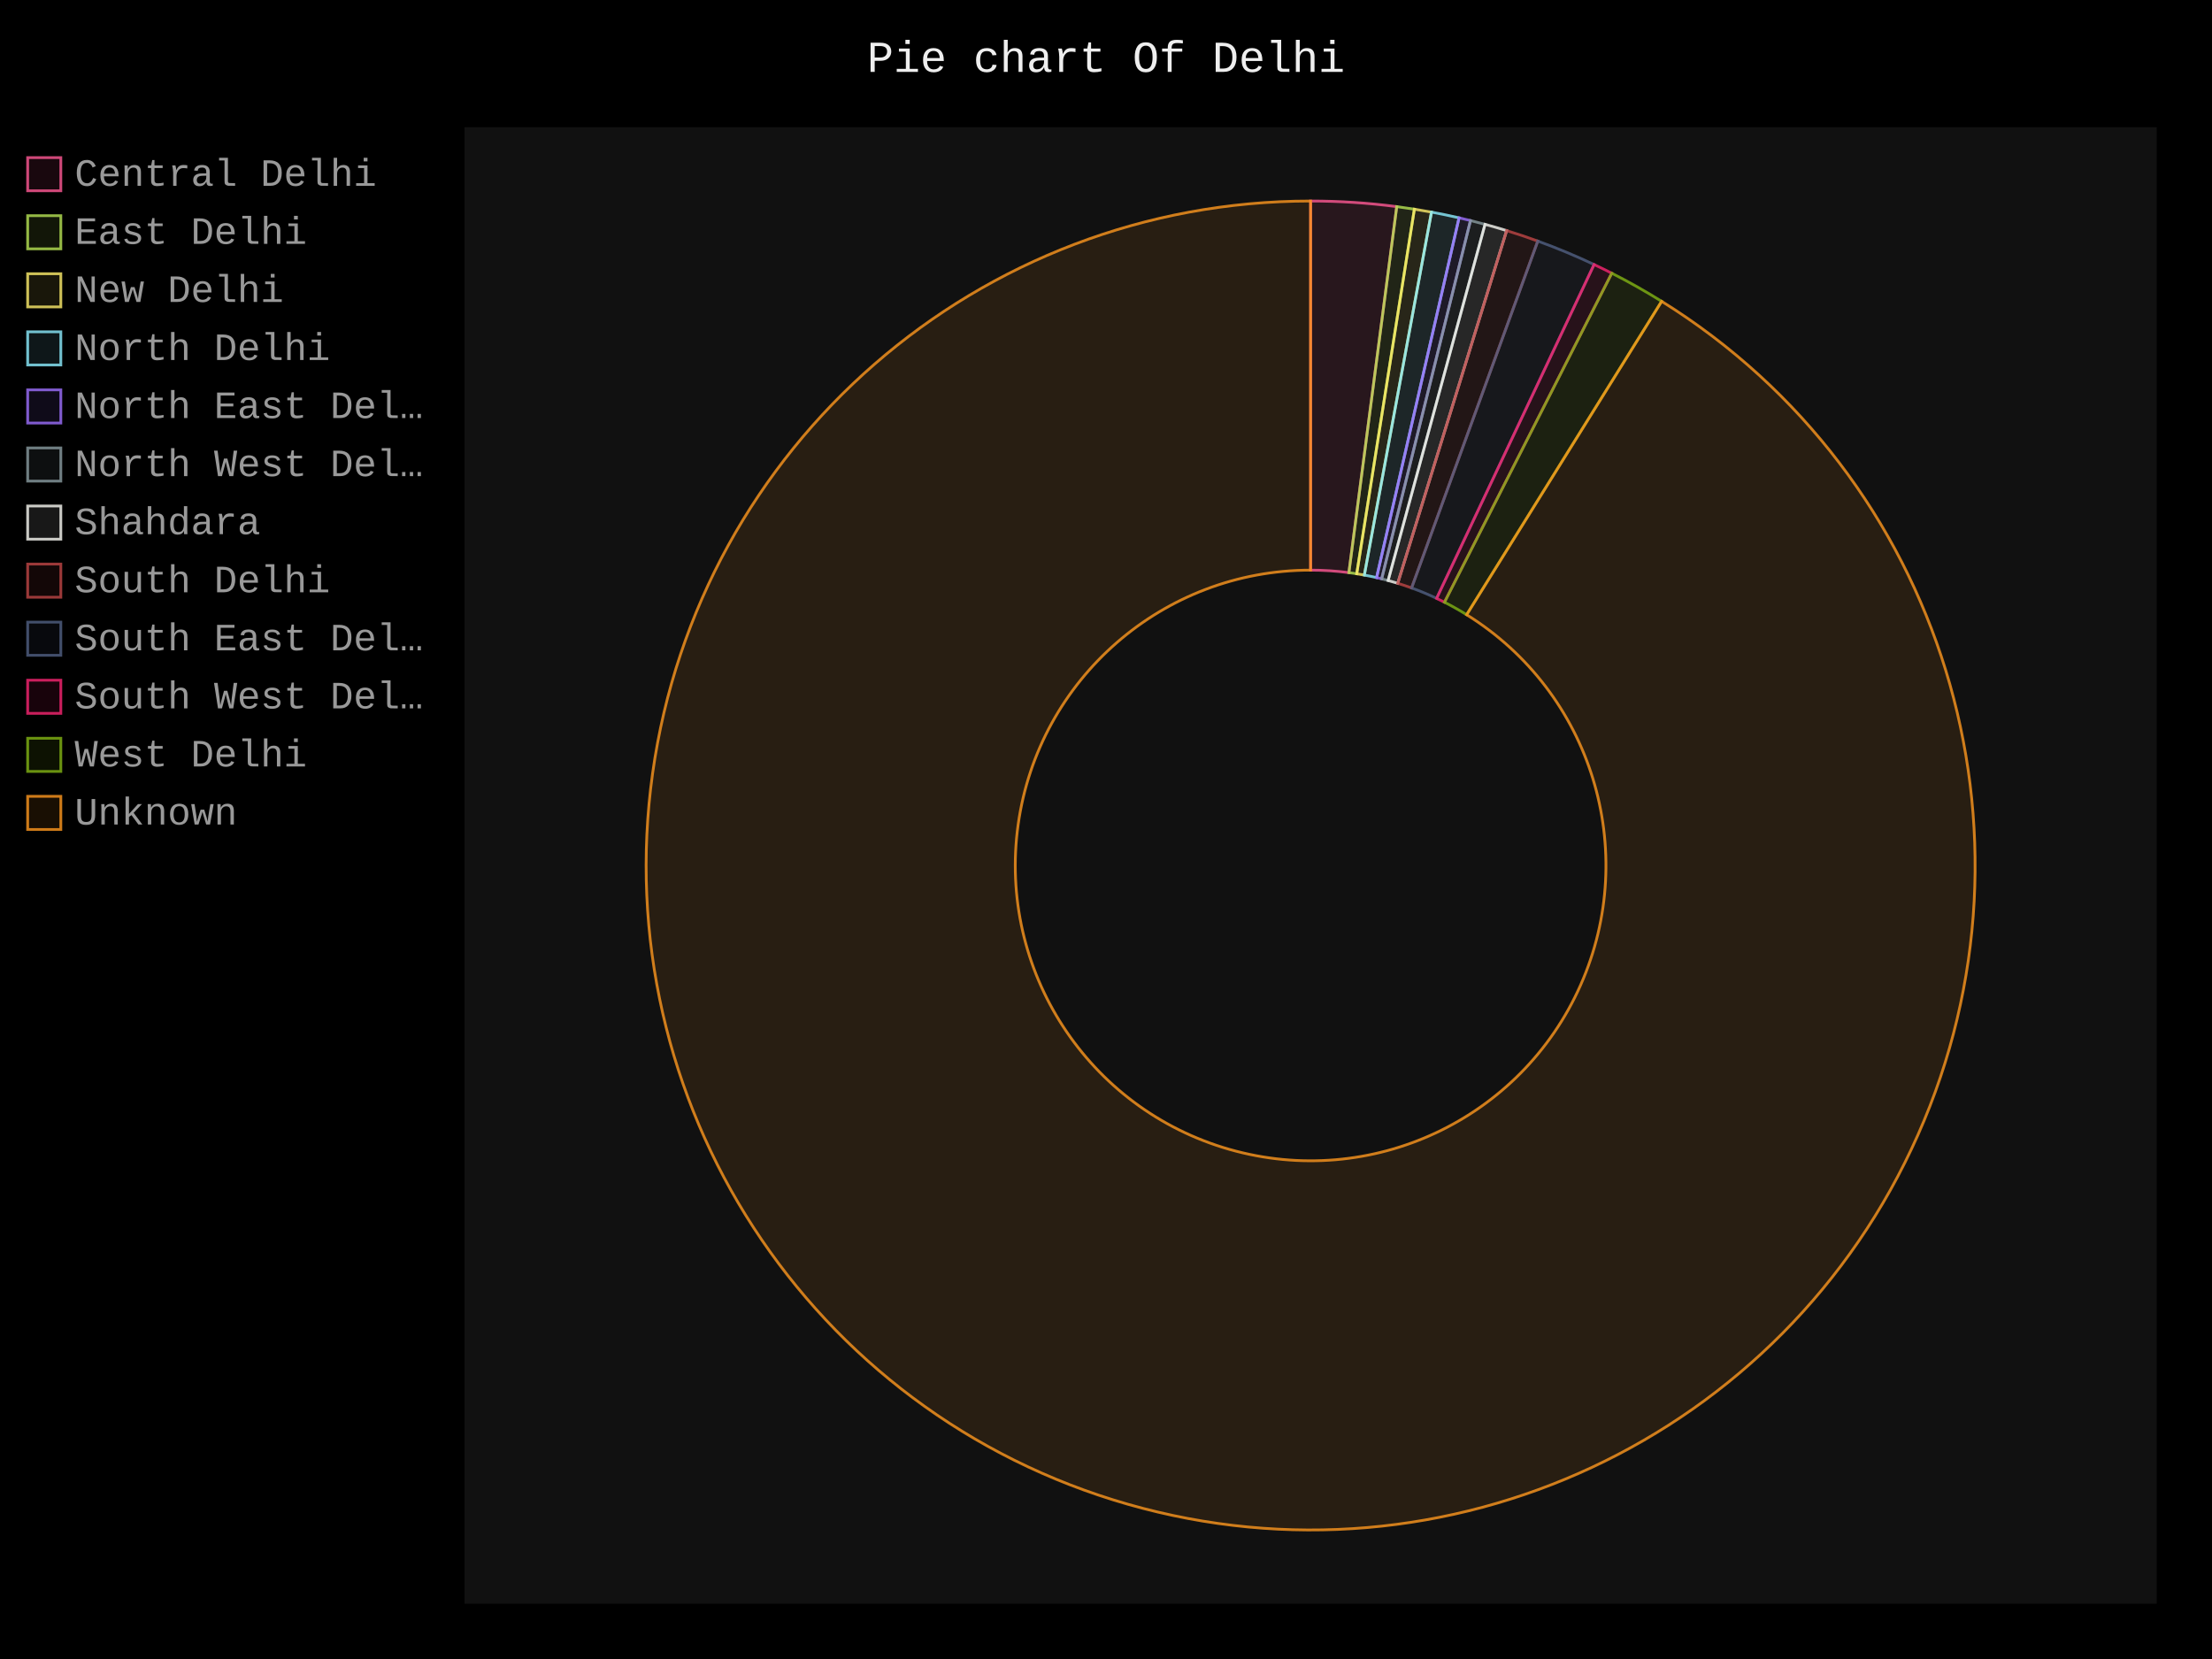
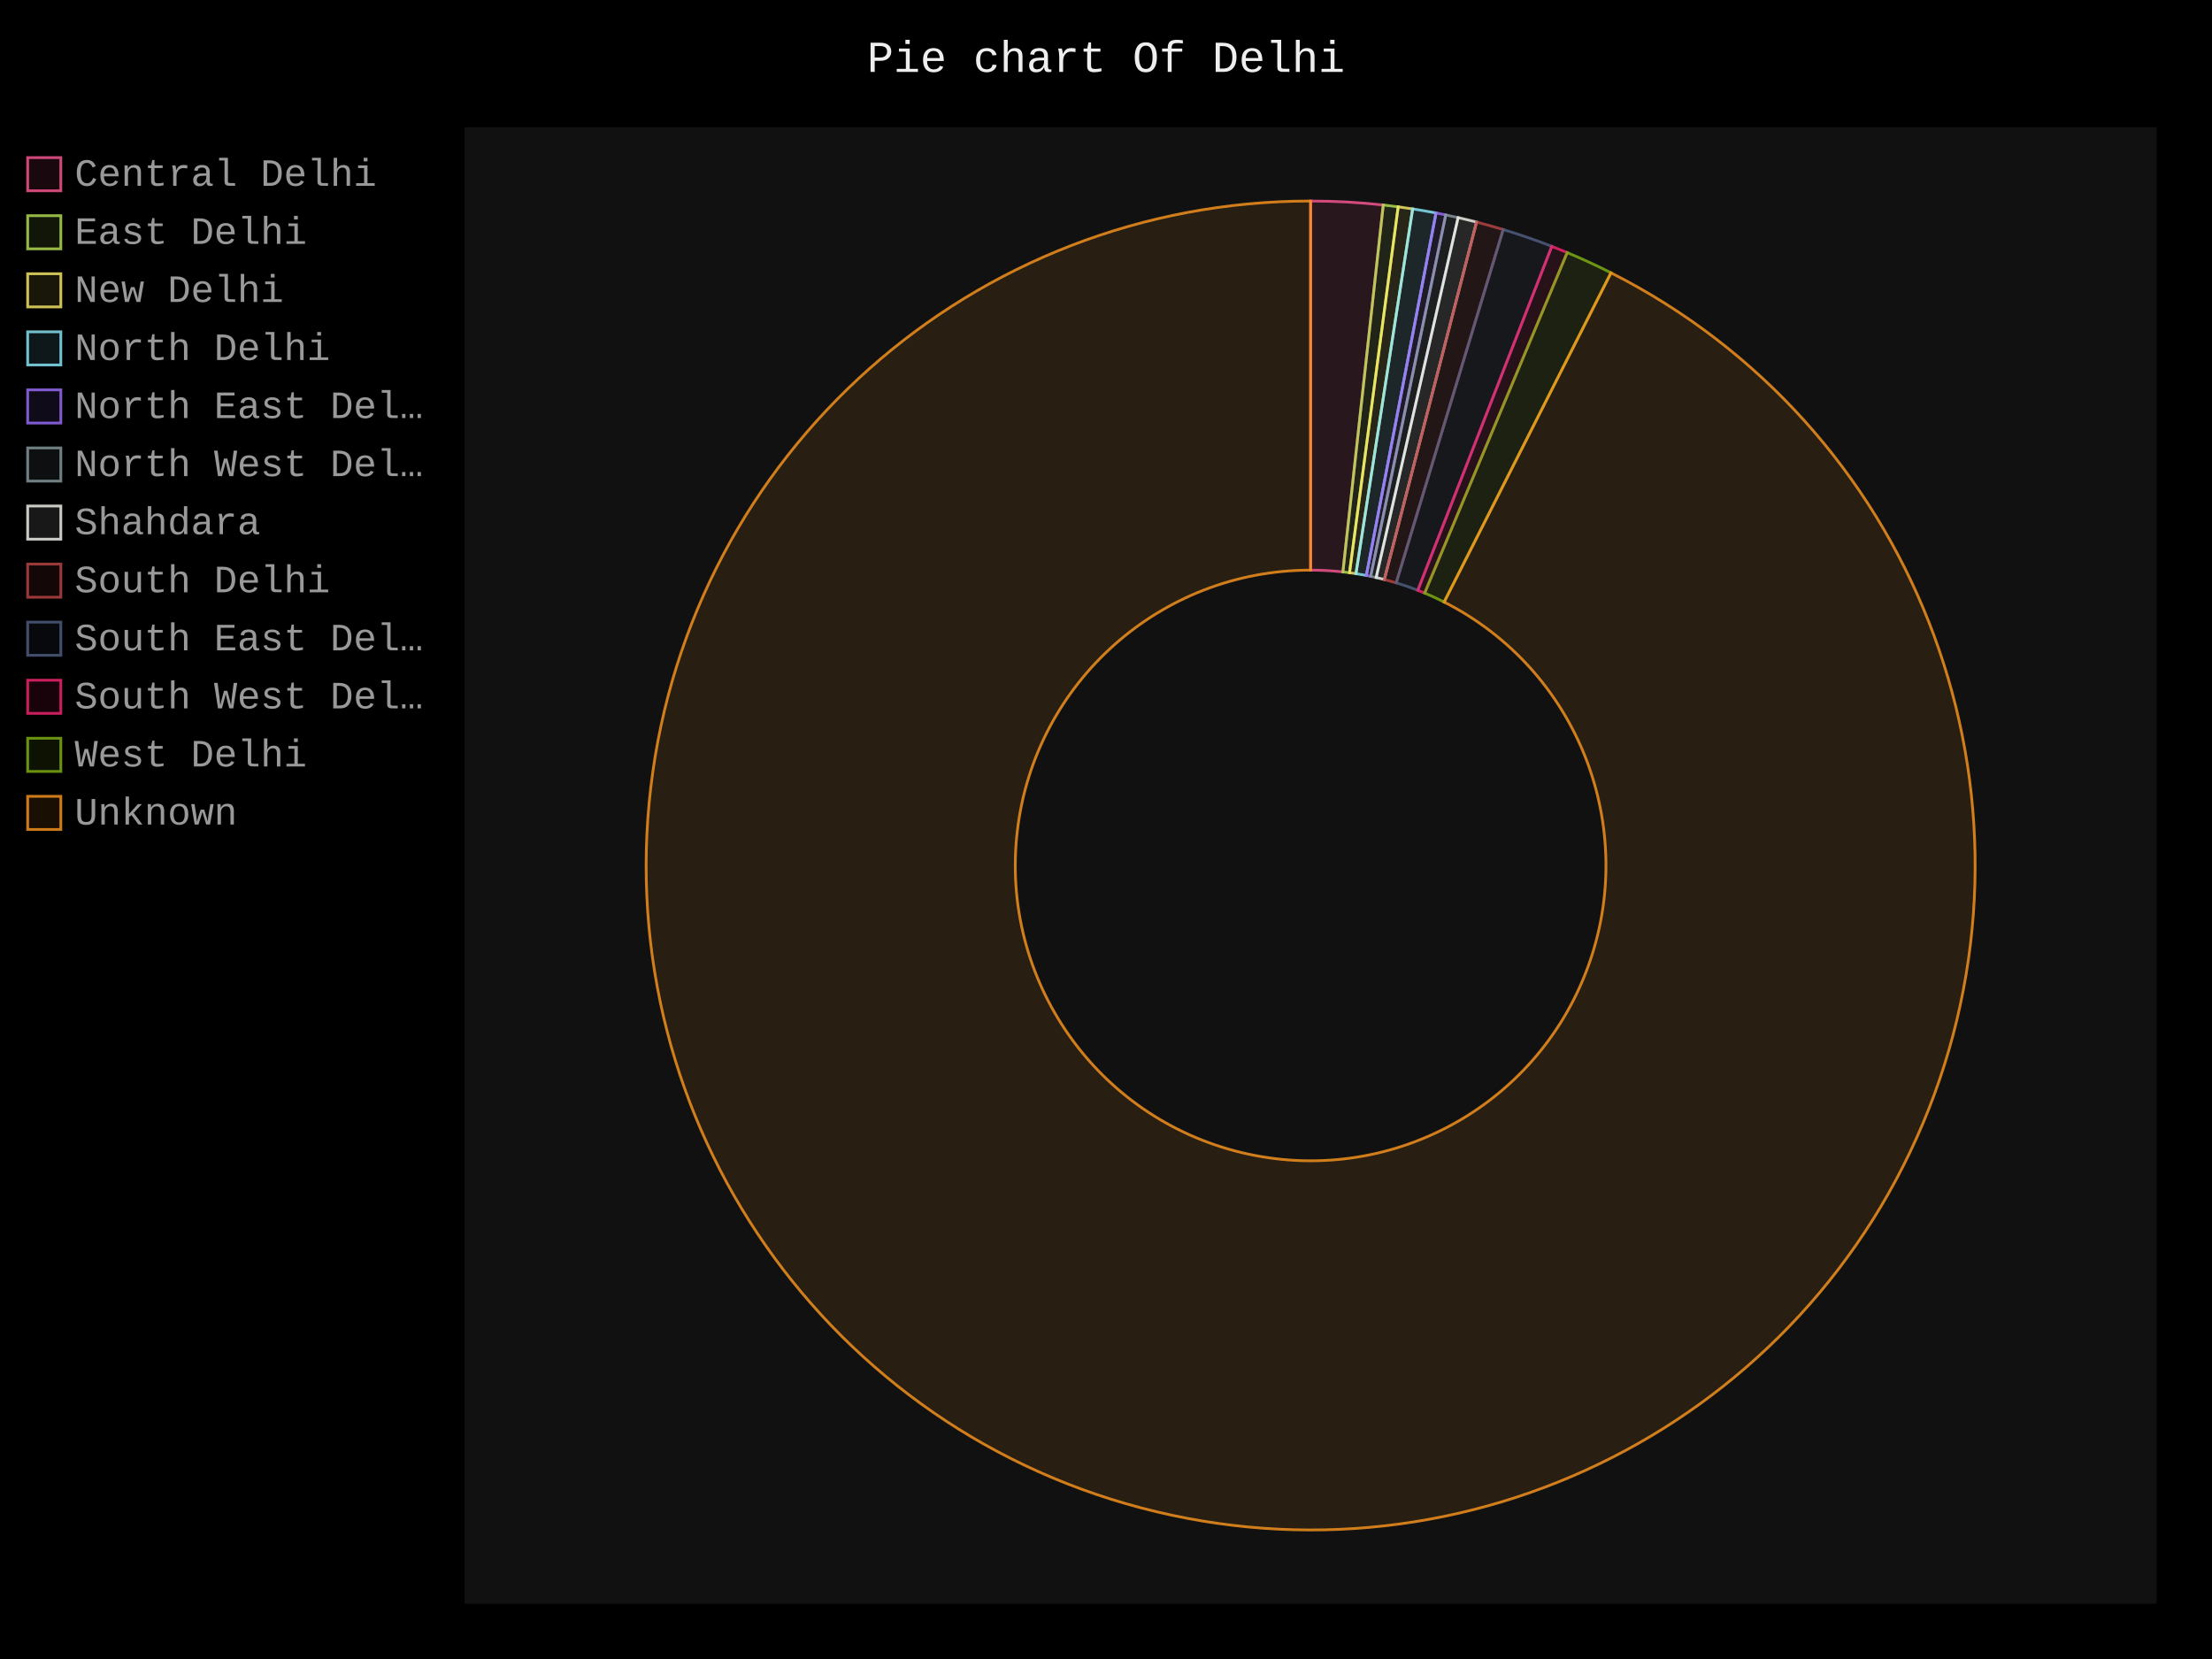
- <svg xmlns="http://www.w3.org/2000/svg" id="chart-e9a4a8f4-de1a-4fe9-86af-cb8def3d7cef" class="pygal-chart" viewBox="0 0 800 600">
+ <svg xmlns="http://www.w3.org/2000/svg" id="chart-b51b820f-e4f6-4e92-944a-60c9a4548b3a" class="pygal-chart" viewBox="0 0 800 600">
  <defs>
-     <style type="text/css">#chart-e9a4a8f4-de1a-4fe9-86af-cb8def3d7cef{-webkit-user-select:none;-webkit-font-smoothing:antialiased;font-family:Consolas,"Liberation Mono",Menlo,Courier,monospace}#chart-e9a4a8f4-de1a-4fe9-86af-cb8def3d7cef .title{font-family:Consolas,"Liberation Mono",Menlo,Courier,monospace;font-size:16px}#chart-e9a4a8f4-de1a-4fe9-86af-cb8def3d7cef .legends .legend text{font-family:Consolas,"Liberation Mono",Menlo,Courier,monospace;font-size:14px}#chart-e9a4a8f4-de1a-4fe9-86af-cb8def3d7cef .axis text{font-family:Consolas,"Liberation Mono",Menlo,Courier,monospace;font-size:10px}#chart-e9a4a8f4-de1a-4fe9-86af-cb8def3d7cef .axis text.major{font-family:Consolas,"Liberation Mono",Menlo,Courier,monospace;font-size:10px}#chart-e9a4a8f4-de1a-4fe9-86af-cb8def3d7cef .text-overlay text.value{font-family:Consolas,"Liberation Mono",Menlo,Courier,monospace;font-size:16px}#chart-e9a4a8f4-de1a-4fe9-86af-cb8def3d7cef .text-overlay text.label{font-family:Consolas,"Liberation Mono",Menlo,Courier,monospace;font-size:10px}#chart-e9a4a8f4-de1a-4fe9-86af-cb8def3d7cef .tooltip{font-family:Consolas,"Liberation Mono",Menlo,Courier,monospace;font-size:14px}#chart-e9a4a8f4-de1a-4fe9-86af-cb8def3d7cef text.no_data{font-family:Consolas,"Liberation Mono",Menlo,Courier,monospace;font-size:64px}
- #chart-e9a4a8f4-de1a-4fe9-86af-cb8def3d7cef{background-color:black}#chart-e9a4a8f4-de1a-4fe9-86af-cb8def3d7cef path,#chart-e9a4a8f4-de1a-4fe9-86af-cb8def3d7cef line,#chart-e9a4a8f4-de1a-4fe9-86af-cb8def3d7cef rect,#chart-e9a4a8f4-de1a-4fe9-86af-cb8def3d7cef circle{-webkit-transition:1s ease-out;-moz-transition:1s ease-out;transition:1s ease-out}#chart-e9a4a8f4-de1a-4fe9-86af-cb8def3d7cef .graph &gt; .background{fill:black}#chart-e9a4a8f4-de1a-4fe9-86af-cb8def3d7cef .plot &gt; .background{fill:#111}#chart-e9a4a8f4-de1a-4fe9-86af-cb8def3d7cef .graph{fill:#999}#chart-e9a4a8f4-de1a-4fe9-86af-cb8def3d7cef text.no_data{fill:#eee}#chart-e9a4a8f4-de1a-4fe9-86af-cb8def3d7cef .title{fill:#eee}#chart-e9a4a8f4-de1a-4fe9-86af-cb8def3d7cef .legends .legend text{fill:#999}#chart-e9a4a8f4-de1a-4fe9-86af-cb8def3d7cef .legends .legend:hover text{fill:#eee}#chart-e9a4a8f4-de1a-4fe9-86af-cb8def3d7cef .axis .line{stroke:#eee}#chart-e9a4a8f4-de1a-4fe9-86af-cb8def3d7cef .axis .guide.line{stroke:#555}#chart-e9a4a8f4-de1a-4fe9-86af-cb8def3d7cef .axis .major.line{stroke:#999}#chart-e9a4a8f4-de1a-4fe9-86af-cb8def3d7cef .axis text.major{fill:#eee}#chart-e9a4a8f4-de1a-4fe9-86af-cb8def3d7cef .axis.y .guides:hover .guide.line,#chart-e9a4a8f4-de1a-4fe9-86af-cb8def3d7cef .line-graph .axis.x .guides:hover .guide.line,#chart-e9a4a8f4-de1a-4fe9-86af-cb8def3d7cef .stackedline-graph .axis.x .guides:hover .guide.line,#chart-e9a4a8f4-de1a-4fe9-86af-cb8def3d7cef .xy-graph .axis.x .guides:hover .guide.line{stroke:#eee}#chart-e9a4a8f4-de1a-4fe9-86af-cb8def3d7cef .axis .guides:hover text{fill:#eee}#chart-e9a4a8f4-de1a-4fe9-86af-cb8def3d7cef .reactive{fill-opacity:.1;stroke-opacity:.8}#chart-e9a4a8f4-de1a-4fe9-86af-cb8def3d7cef .ci{stroke:#999}#chart-e9a4a8f4-de1a-4fe9-86af-cb8def3d7cef .reactive.active,#chart-e9a4a8f4-de1a-4fe9-86af-cb8def3d7cef .active .reactive{fill-opacity:.75;stroke-opacity:.9;stroke-width:4}#chart-e9a4a8f4-de1a-4fe9-86af-cb8def3d7cef .ci .reactive.active{stroke-width:1.5}#chart-e9a4a8f4-de1a-4fe9-86af-cb8def3d7cef .series text{fill:#eee}#chart-e9a4a8f4-de1a-4fe9-86af-cb8def3d7cef .tooltip rect{fill:#111;stroke:#eee;-webkit-transition:opacity 1s ease-out;-moz-transition:opacity 1s ease-out;transition:opacity 1s ease-out}#chart-e9a4a8f4-de1a-4fe9-86af-cb8def3d7cef .tooltip .label{fill:#999}#chart-e9a4a8f4-de1a-4fe9-86af-cb8def3d7cef .tooltip .label{fill:#999}#chart-e9a4a8f4-de1a-4fe9-86af-cb8def3d7cef .tooltip .legend{font-size:.8em;fill:#555}#chart-e9a4a8f4-de1a-4fe9-86af-cb8def3d7cef .tooltip .x_label{font-size:.6em;fill:#eee}#chart-e9a4a8f4-de1a-4fe9-86af-cb8def3d7cef .tooltip .xlink{font-size:.5em;text-decoration:underline}#chart-e9a4a8f4-de1a-4fe9-86af-cb8def3d7cef .tooltip .value{font-size:1.5em}#chart-e9a4a8f4-de1a-4fe9-86af-cb8def3d7cef .bound{font-size:.5em}#chart-e9a4a8f4-de1a-4fe9-86af-cb8def3d7cef .max-value{font-size:.75em;fill:#555}#chart-e9a4a8f4-de1a-4fe9-86af-cb8def3d7cef .map-element{fill:#111;stroke:#555 !important}#chart-e9a4a8f4-de1a-4fe9-86af-cb8def3d7cef .map-element .reactive{fill-opacity:inherit;stroke-opacity:inherit}#chart-e9a4a8f4-de1a-4fe9-86af-cb8def3d7cef .color-0,#chart-e9a4a8f4-de1a-4fe9-86af-cb8def3d7cef .color-0 a:visited{stroke:#ff5995;fill:#ff5995}#chart-e9a4a8f4-de1a-4fe9-86af-cb8def3d7cef .color-1,#chart-e9a4a8f4-de1a-4fe9-86af-cb8def3d7cef .color-1 a:visited{stroke:#b6e354;fill:#b6e354}#chart-e9a4a8f4-de1a-4fe9-86af-cb8def3d7cef .color-2,#chart-e9a4a8f4-de1a-4fe9-86af-cb8def3d7cef .color-2 a:visited{stroke:#feed6c;fill:#feed6c}#chart-e9a4a8f4-de1a-4fe9-86af-cb8def3d7cef .color-3,#chart-e9a4a8f4-de1a-4fe9-86af-cb8def3d7cef .color-3 a:visited{stroke:#8cedff;fill:#8cedff}#chart-e9a4a8f4-de1a-4fe9-86af-cb8def3d7cef .color-4,#chart-e9a4a8f4-de1a-4fe9-86af-cb8def3d7cef .color-4 a:visited{stroke:#9e6ffe;fill:#9e6ffe}#chart-e9a4a8f4-de1a-4fe9-86af-cb8def3d7cef .color-5,#chart-e9a4a8f4-de1a-4fe9-86af-cb8def3d7cef .color-5 a:visited{stroke:#899ca1;fill:#899ca1}#chart-e9a4a8f4-de1a-4fe9-86af-cb8def3d7cef .color-6,#chart-e9a4a8f4-de1a-4fe9-86af-cb8def3d7cef .color-6 a:visited{stroke:#f8f8f2;fill:#f8f8f2}#chart-e9a4a8f4-de1a-4fe9-86af-cb8def3d7cef .color-7,#chart-e9a4a8f4-de1a-4fe9-86af-cb8def3d7cef .color-7 a:visited{stroke:#bf4646;fill:#bf4646}#chart-e9a4a8f4-de1a-4fe9-86af-cb8def3d7cef .color-8,#chart-e9a4a8f4-de1a-4fe9-86af-cb8def3d7cef .color-8 a:visited{stroke:#516083;fill:#516083}#chart-e9a4a8f4-de1a-4fe9-86af-cb8def3d7cef .color-9,#chart-e9a4a8f4-de1a-4fe9-86af-cb8def3d7cef .color-9 a:visited{stroke:#f92672;fill:#f92672}#chart-e9a4a8f4-de1a-4fe9-86af-cb8def3d7cef .color-10,#chart-e9a4a8f4-de1a-4fe9-86af-cb8def3d7cef .color-10 a:visited{stroke:#82b414;fill:#82b414}#chart-e9a4a8f4-de1a-4fe9-86af-cb8def3d7cef .color-11,#chart-e9a4a8f4-de1a-4fe9-86af-cb8def3d7cef .color-11 a:visited{stroke:#fd971f;fill:#fd971f}#chart-e9a4a8f4-de1a-4fe9-86af-cb8def3d7cef .text-overlay .color-0 text{fill:black}#chart-e9a4a8f4-de1a-4fe9-86af-cb8def3d7cef .text-overlay .color-1 text{fill:black}#chart-e9a4a8f4-de1a-4fe9-86af-cb8def3d7cef .text-overlay .color-2 text{fill:black}#chart-e9a4a8f4-de1a-4fe9-86af-cb8def3d7cef .text-overlay .color-3 text{fill:black}#chart-e9a4a8f4-de1a-4fe9-86af-cb8def3d7cef .text-overlay .color-4 text{fill:black}#chart-e9a4a8f4-de1a-4fe9-86af-cb8def3d7cef .text-overlay .color-5 text{fill:black}#chart-e9a4a8f4-de1a-4fe9-86af-cb8def3d7cef .text-overlay .color-6 text{fill:black}#chart-e9a4a8f4-de1a-4fe9-86af-cb8def3d7cef .text-overlay .color-7 text{fill:black}#chart-e9a4a8f4-de1a-4fe9-86af-cb8def3d7cef .text-overlay .color-8 text{fill:black}#chart-e9a4a8f4-de1a-4fe9-86af-cb8def3d7cef .text-overlay .color-9 text{fill:black}#chart-e9a4a8f4-de1a-4fe9-86af-cb8def3d7cef .text-overlay .color-10 text{fill:black}#chart-e9a4a8f4-de1a-4fe9-86af-cb8def3d7cef .text-overlay .color-11 text{fill:black}
- #chart-e9a4a8f4-de1a-4fe9-86af-cb8def3d7cef text.no_data{text-anchor:middle}#chart-e9a4a8f4-de1a-4fe9-86af-cb8def3d7cef .guide.line{fill:none}#chart-e9a4a8f4-de1a-4fe9-86af-cb8def3d7cef .centered{text-anchor:middle}#chart-e9a4a8f4-de1a-4fe9-86af-cb8def3d7cef .title{text-anchor:middle}#chart-e9a4a8f4-de1a-4fe9-86af-cb8def3d7cef .legends .legend text{fill-opacity:1}#chart-e9a4a8f4-de1a-4fe9-86af-cb8def3d7cef .axis.x text{text-anchor:middle}#chart-e9a4a8f4-de1a-4fe9-86af-cb8def3d7cef .axis.x:not(.web) text[transform]{text-anchor:start}#chart-e9a4a8f4-de1a-4fe9-86af-cb8def3d7cef .axis.x:not(.web) text[transform].backwards{text-anchor:end}#chart-e9a4a8f4-de1a-4fe9-86af-cb8def3d7cef .axis.y text{text-anchor:end}#chart-e9a4a8f4-de1a-4fe9-86af-cb8def3d7cef .axis.y text[transform].backwards{text-anchor:start}#chart-e9a4a8f4-de1a-4fe9-86af-cb8def3d7cef .axis.y2 text{text-anchor:start}#chart-e9a4a8f4-de1a-4fe9-86af-cb8def3d7cef .axis.y2 text[transform].backwards{text-anchor:end}#chart-e9a4a8f4-de1a-4fe9-86af-cb8def3d7cef .axis .guide.line{stroke-dasharray:4,4}#chart-e9a4a8f4-de1a-4fe9-86af-cb8def3d7cef .axis .major.guide.line{stroke-dasharray:6,6}#chart-e9a4a8f4-de1a-4fe9-86af-cb8def3d7cef .horizontal .axis.y .guide.line,#chart-e9a4a8f4-de1a-4fe9-86af-cb8def3d7cef .horizontal .axis.y2 .guide.line,#chart-e9a4a8f4-de1a-4fe9-86af-cb8def3d7cef .vertical .axis.x .guide.line{opacity:0}#chart-e9a4a8f4-de1a-4fe9-86af-cb8def3d7cef .horizontal .axis.always_show .guide.line,#chart-e9a4a8f4-de1a-4fe9-86af-cb8def3d7cef .vertical .axis.always_show .guide.line{opacity:1 !important}#chart-e9a4a8f4-de1a-4fe9-86af-cb8def3d7cef .axis.y .guides:hover .guide.line,#chart-e9a4a8f4-de1a-4fe9-86af-cb8def3d7cef .axis.y2 .guides:hover .guide.line,#chart-e9a4a8f4-de1a-4fe9-86af-cb8def3d7cef .axis.x .guides:hover .guide.line{opacity:1}#chart-e9a4a8f4-de1a-4fe9-86af-cb8def3d7cef .axis .guides:hover text{opacity:1}#chart-e9a4a8f4-de1a-4fe9-86af-cb8def3d7cef .nofill{fill:none}#chart-e9a4a8f4-de1a-4fe9-86af-cb8def3d7cef .subtle-fill{fill-opacity:.2}#chart-e9a4a8f4-de1a-4fe9-86af-cb8def3d7cef .dot{stroke-width:1px;fill-opacity:1}#chart-e9a4a8f4-de1a-4fe9-86af-cb8def3d7cef .dot.active{stroke-width:5px}#chart-e9a4a8f4-de1a-4fe9-86af-cb8def3d7cef .dot.negative{fill:transparent}#chart-e9a4a8f4-de1a-4fe9-86af-cb8def3d7cef text,#chart-e9a4a8f4-de1a-4fe9-86af-cb8def3d7cef tspan{stroke:none !important}#chart-e9a4a8f4-de1a-4fe9-86af-cb8def3d7cef .series text.active{opacity:1}#chart-e9a4a8f4-de1a-4fe9-86af-cb8def3d7cef .tooltip rect{fill-opacity:.95;stroke-width:.5}#chart-e9a4a8f4-de1a-4fe9-86af-cb8def3d7cef .tooltip text{fill-opacity:1}#chart-e9a4a8f4-de1a-4fe9-86af-cb8def3d7cef .showable{visibility:hidden}#chart-e9a4a8f4-de1a-4fe9-86af-cb8def3d7cef .showable.shown{visibility:visible}#chart-e9a4a8f4-de1a-4fe9-86af-cb8def3d7cef .gauge-background{fill:rgba(229,229,229,1);stroke:none}#chart-e9a4a8f4-de1a-4fe9-86af-cb8def3d7cef .bg-lines{stroke:black;stroke-width:2px}</style>
+     <style type="text/css">#chart-b51b820f-e4f6-4e92-944a-60c9a4548b3a{-webkit-user-select:none;-webkit-font-smoothing:antialiased;font-family:Consolas,"Liberation Mono",Menlo,Courier,monospace}#chart-b51b820f-e4f6-4e92-944a-60c9a4548b3a .title{font-family:Consolas,"Liberation Mono",Menlo,Courier,monospace;font-size:16px}#chart-b51b820f-e4f6-4e92-944a-60c9a4548b3a .legends .legend text{font-family:Consolas,"Liberation Mono",Menlo,Courier,monospace;font-size:14px}#chart-b51b820f-e4f6-4e92-944a-60c9a4548b3a .axis text{font-family:Consolas,"Liberation Mono",Menlo,Courier,monospace;font-size:10px}#chart-b51b820f-e4f6-4e92-944a-60c9a4548b3a .axis text.major{font-family:Consolas,"Liberation Mono",Menlo,Courier,monospace;font-size:10px}#chart-b51b820f-e4f6-4e92-944a-60c9a4548b3a .text-overlay text.value{font-family:Consolas,"Liberation Mono",Menlo,Courier,monospace;font-size:16px}#chart-b51b820f-e4f6-4e92-944a-60c9a4548b3a .text-overlay text.label{font-family:Consolas,"Liberation Mono",Menlo,Courier,monospace;font-size:10px}#chart-b51b820f-e4f6-4e92-944a-60c9a4548b3a .tooltip{font-family:Consolas,"Liberation Mono",Menlo,Courier,monospace;font-size:14px}#chart-b51b820f-e4f6-4e92-944a-60c9a4548b3a text.no_data{font-family:Consolas,"Liberation Mono",Menlo,Courier,monospace;font-size:64px}
+ #chart-b51b820f-e4f6-4e92-944a-60c9a4548b3a{background-color:black}#chart-b51b820f-e4f6-4e92-944a-60c9a4548b3a path,#chart-b51b820f-e4f6-4e92-944a-60c9a4548b3a line,#chart-b51b820f-e4f6-4e92-944a-60c9a4548b3a rect,#chart-b51b820f-e4f6-4e92-944a-60c9a4548b3a circle{-webkit-transition:1s ease-out;-moz-transition:1s ease-out;transition:1s ease-out}#chart-b51b820f-e4f6-4e92-944a-60c9a4548b3a .graph &gt; .background{fill:black}#chart-b51b820f-e4f6-4e92-944a-60c9a4548b3a .plot &gt; .background{fill:#111}#chart-b51b820f-e4f6-4e92-944a-60c9a4548b3a .graph{fill:#999}#chart-b51b820f-e4f6-4e92-944a-60c9a4548b3a text.no_data{fill:#eee}#chart-b51b820f-e4f6-4e92-944a-60c9a4548b3a .title{fill:#eee}#chart-b51b820f-e4f6-4e92-944a-60c9a4548b3a .legends .legend text{fill:#999}#chart-b51b820f-e4f6-4e92-944a-60c9a4548b3a .legends .legend:hover text{fill:#eee}#chart-b51b820f-e4f6-4e92-944a-60c9a4548b3a .axis .line{stroke:#eee}#chart-b51b820f-e4f6-4e92-944a-60c9a4548b3a .axis .guide.line{stroke:#555}#chart-b51b820f-e4f6-4e92-944a-60c9a4548b3a .axis .major.line{stroke:#999}#chart-b51b820f-e4f6-4e92-944a-60c9a4548b3a .axis text.major{fill:#eee}#chart-b51b820f-e4f6-4e92-944a-60c9a4548b3a .axis.y .guides:hover .guide.line,#chart-b51b820f-e4f6-4e92-944a-60c9a4548b3a .line-graph .axis.x .guides:hover .guide.line,#chart-b51b820f-e4f6-4e92-944a-60c9a4548b3a .stackedline-graph .axis.x .guides:hover .guide.line,#chart-b51b820f-e4f6-4e92-944a-60c9a4548b3a .xy-graph .axis.x .guides:hover .guide.line{stroke:#eee}#chart-b51b820f-e4f6-4e92-944a-60c9a4548b3a .axis .guides:hover text{fill:#eee}#chart-b51b820f-e4f6-4e92-944a-60c9a4548b3a .reactive{fill-opacity:.1;stroke-opacity:.8}#chart-b51b820f-e4f6-4e92-944a-60c9a4548b3a .ci{stroke:#999}#chart-b51b820f-e4f6-4e92-944a-60c9a4548b3a .reactive.active,#chart-b51b820f-e4f6-4e92-944a-60c9a4548b3a .active .reactive{fill-opacity:.75;stroke-opacity:.9;stroke-width:4}#chart-b51b820f-e4f6-4e92-944a-60c9a4548b3a .ci .reactive.active{stroke-width:1.5}#chart-b51b820f-e4f6-4e92-944a-60c9a4548b3a .series text{fill:#eee}#chart-b51b820f-e4f6-4e92-944a-60c9a4548b3a .tooltip rect{fill:#111;stroke:#eee;-webkit-transition:opacity 1s ease-out;-moz-transition:opacity 1s ease-out;transition:opacity 1s ease-out}#chart-b51b820f-e4f6-4e92-944a-60c9a4548b3a .tooltip .label{fill:#999}#chart-b51b820f-e4f6-4e92-944a-60c9a4548b3a .tooltip .label{fill:#999}#chart-b51b820f-e4f6-4e92-944a-60c9a4548b3a .tooltip .legend{font-size:.8em;fill:#555}#chart-b51b820f-e4f6-4e92-944a-60c9a4548b3a .tooltip .x_label{font-size:.6em;fill:#eee}#chart-b51b820f-e4f6-4e92-944a-60c9a4548b3a .tooltip .xlink{font-size:.5em;text-decoration:underline}#chart-b51b820f-e4f6-4e92-944a-60c9a4548b3a .tooltip .value{font-size:1.5em}#chart-b51b820f-e4f6-4e92-944a-60c9a4548b3a .bound{font-size:.5em}#chart-b51b820f-e4f6-4e92-944a-60c9a4548b3a .max-value{font-size:.75em;fill:#555}#chart-b51b820f-e4f6-4e92-944a-60c9a4548b3a .map-element{fill:#111;stroke:#555 !important}#chart-b51b820f-e4f6-4e92-944a-60c9a4548b3a .map-element .reactive{fill-opacity:inherit;stroke-opacity:inherit}#chart-b51b820f-e4f6-4e92-944a-60c9a4548b3a .color-0,#chart-b51b820f-e4f6-4e92-944a-60c9a4548b3a .color-0 a:visited{stroke:#ff5995;fill:#ff5995}#chart-b51b820f-e4f6-4e92-944a-60c9a4548b3a .color-1,#chart-b51b820f-e4f6-4e92-944a-60c9a4548b3a .color-1 a:visited{stroke:#b6e354;fill:#b6e354}#chart-b51b820f-e4f6-4e92-944a-60c9a4548b3a .color-2,#chart-b51b820f-e4f6-4e92-944a-60c9a4548b3a .color-2 a:visited{stroke:#feed6c;fill:#feed6c}#chart-b51b820f-e4f6-4e92-944a-60c9a4548b3a .color-3,#chart-b51b820f-e4f6-4e92-944a-60c9a4548b3a .color-3 a:visited{stroke:#8cedff;fill:#8cedff}#chart-b51b820f-e4f6-4e92-944a-60c9a4548b3a .color-4,#chart-b51b820f-e4f6-4e92-944a-60c9a4548b3a .color-4 a:visited{stroke:#9e6ffe;fill:#9e6ffe}#chart-b51b820f-e4f6-4e92-944a-60c9a4548b3a .color-5,#chart-b51b820f-e4f6-4e92-944a-60c9a4548b3a .color-5 a:visited{stroke:#899ca1;fill:#899ca1}#chart-b51b820f-e4f6-4e92-944a-60c9a4548b3a .color-6,#chart-b51b820f-e4f6-4e92-944a-60c9a4548b3a .color-6 a:visited{stroke:#f8f8f2;fill:#f8f8f2}#chart-b51b820f-e4f6-4e92-944a-60c9a4548b3a .color-7,#chart-b51b820f-e4f6-4e92-944a-60c9a4548b3a .color-7 a:visited{stroke:#bf4646;fill:#bf4646}#chart-b51b820f-e4f6-4e92-944a-60c9a4548b3a .color-8,#chart-b51b820f-e4f6-4e92-944a-60c9a4548b3a .color-8 a:visited{stroke:#516083;fill:#516083}#chart-b51b820f-e4f6-4e92-944a-60c9a4548b3a .color-9,#chart-b51b820f-e4f6-4e92-944a-60c9a4548b3a .color-9 a:visited{stroke:#f92672;fill:#f92672}#chart-b51b820f-e4f6-4e92-944a-60c9a4548b3a .color-10,#chart-b51b820f-e4f6-4e92-944a-60c9a4548b3a .color-10 a:visited{stroke:#82b414;fill:#82b414}#chart-b51b820f-e4f6-4e92-944a-60c9a4548b3a .color-11,#chart-b51b820f-e4f6-4e92-944a-60c9a4548b3a .color-11 a:visited{stroke:#fd971f;fill:#fd971f}#chart-b51b820f-e4f6-4e92-944a-60c9a4548b3a .text-overlay .color-0 text{fill:black}#chart-b51b820f-e4f6-4e92-944a-60c9a4548b3a .text-overlay .color-1 text{fill:black}#chart-b51b820f-e4f6-4e92-944a-60c9a4548b3a .text-overlay .color-2 text{fill:black}#chart-b51b820f-e4f6-4e92-944a-60c9a4548b3a .text-overlay .color-3 text{fill:black}#chart-b51b820f-e4f6-4e92-944a-60c9a4548b3a .text-overlay .color-4 text{fill:black}#chart-b51b820f-e4f6-4e92-944a-60c9a4548b3a .text-overlay .color-5 text{fill:black}#chart-b51b820f-e4f6-4e92-944a-60c9a4548b3a .text-overlay .color-6 text{fill:black}#chart-b51b820f-e4f6-4e92-944a-60c9a4548b3a .text-overlay .color-7 text{fill:black}#chart-b51b820f-e4f6-4e92-944a-60c9a4548b3a .text-overlay .color-8 text{fill:black}#chart-b51b820f-e4f6-4e92-944a-60c9a4548b3a .text-overlay .color-9 text{fill:black}#chart-b51b820f-e4f6-4e92-944a-60c9a4548b3a .text-overlay .color-10 text{fill:black}#chart-b51b820f-e4f6-4e92-944a-60c9a4548b3a .text-overlay .color-11 text{fill:black}
+ #chart-b51b820f-e4f6-4e92-944a-60c9a4548b3a text.no_data{text-anchor:middle}#chart-b51b820f-e4f6-4e92-944a-60c9a4548b3a .guide.line{fill:none}#chart-b51b820f-e4f6-4e92-944a-60c9a4548b3a .centered{text-anchor:middle}#chart-b51b820f-e4f6-4e92-944a-60c9a4548b3a .title{text-anchor:middle}#chart-b51b820f-e4f6-4e92-944a-60c9a4548b3a .legends .legend text{fill-opacity:1}#chart-b51b820f-e4f6-4e92-944a-60c9a4548b3a .axis.x text{text-anchor:middle}#chart-b51b820f-e4f6-4e92-944a-60c9a4548b3a .axis.x:not(.web) text[transform]{text-anchor:start}#chart-b51b820f-e4f6-4e92-944a-60c9a4548b3a .axis.x:not(.web) text[transform].backwards{text-anchor:end}#chart-b51b820f-e4f6-4e92-944a-60c9a4548b3a .axis.y text{text-anchor:end}#chart-b51b820f-e4f6-4e92-944a-60c9a4548b3a .axis.y text[transform].backwards{text-anchor:start}#chart-b51b820f-e4f6-4e92-944a-60c9a4548b3a .axis.y2 text{text-anchor:start}#chart-b51b820f-e4f6-4e92-944a-60c9a4548b3a .axis.y2 text[transform].backwards{text-anchor:end}#chart-b51b820f-e4f6-4e92-944a-60c9a4548b3a .axis .guide.line{stroke-dasharray:4,4}#chart-b51b820f-e4f6-4e92-944a-60c9a4548b3a .axis .major.guide.line{stroke-dasharray:6,6}#chart-b51b820f-e4f6-4e92-944a-60c9a4548b3a .horizontal .axis.y .guide.line,#chart-b51b820f-e4f6-4e92-944a-60c9a4548b3a .horizontal .axis.y2 .guide.line,#chart-b51b820f-e4f6-4e92-944a-60c9a4548b3a .vertical .axis.x .guide.line{opacity:0}#chart-b51b820f-e4f6-4e92-944a-60c9a4548b3a .horizontal .axis.always_show .guide.line,#chart-b51b820f-e4f6-4e92-944a-60c9a4548b3a .vertical .axis.always_show .guide.line{opacity:1 !important}#chart-b51b820f-e4f6-4e92-944a-60c9a4548b3a .axis.y .guides:hover .guide.line,#chart-b51b820f-e4f6-4e92-944a-60c9a4548b3a .axis.y2 .guides:hover .guide.line,#chart-b51b820f-e4f6-4e92-944a-60c9a4548b3a .axis.x .guides:hover .guide.line{opacity:1}#chart-b51b820f-e4f6-4e92-944a-60c9a4548b3a .axis .guides:hover text{opacity:1}#chart-b51b820f-e4f6-4e92-944a-60c9a4548b3a .nofill{fill:none}#chart-b51b820f-e4f6-4e92-944a-60c9a4548b3a .subtle-fill{fill-opacity:.2}#chart-b51b820f-e4f6-4e92-944a-60c9a4548b3a .dot{stroke-width:1px;fill-opacity:1}#chart-b51b820f-e4f6-4e92-944a-60c9a4548b3a .dot.active{stroke-width:5px}#chart-b51b820f-e4f6-4e92-944a-60c9a4548b3a .dot.negative{fill:transparent}#chart-b51b820f-e4f6-4e92-944a-60c9a4548b3a text,#chart-b51b820f-e4f6-4e92-944a-60c9a4548b3a tspan{stroke:none !important}#chart-b51b820f-e4f6-4e92-944a-60c9a4548b3a .series text.active{opacity:1}#chart-b51b820f-e4f6-4e92-944a-60c9a4548b3a .tooltip rect{fill-opacity:.95;stroke-width:.5}#chart-b51b820f-e4f6-4e92-944a-60c9a4548b3a .tooltip text{fill-opacity:1}#chart-b51b820f-e4f6-4e92-944a-60c9a4548b3a .showable{visibility:hidden}#chart-b51b820f-e4f6-4e92-944a-60c9a4548b3a .showable.shown{visibility:visible}#chart-b51b820f-e4f6-4e92-944a-60c9a4548b3a .gauge-background{fill:rgba(229,229,229,1);stroke:none}#chart-b51b820f-e4f6-4e92-944a-60c9a4548b3a .bg-lines{stroke:black;stroke-width:2px}</style>
  </defs>
  <g class="graph pie-graph vertical">
    <rect class="background" height="600" width="800" x="0" y="0" />
    <g class="plot" transform="translate(168, 46)">
      <rect class="background" height="534" width="612.0" x="0" y="0" />
      <g class="series serie-0 color-0">
        <g class="slices">
          <g class="slice">
-             <path class="slice reactive tooltip-trigger" d="M306 26.7 A240.3 240.3 0 0 1 337.145 28.727 L319.842 161.101 A106.8 106.8 0 0 0 306 160.2 z" />
+             <path class="slice reactive tooltip-trigger" d="M306 26.7 A240.3 240.3 0 0 1 332.27 28.14 L317.676 160.84 A106.8 106.8 0 0 0 306 160.2 z" />
          </g>
        </g>
      </g>
      <g class="series serie-1 color-1">
        <g class="slices">
          <g class="slice">
-             <path class="slice reactive tooltip-trigger" d="M337.145 28.727 A240.3 240.3 0 0 1 343.528 29.649 L322.679 161.51 A106.8 106.8 0 0 0 319.842 161.101 z" />
+             <path class="slice reactive tooltip-trigger" d="M332.27 28.14 A240.3 240.3 0 0 1 337.667 28.796 L320.074 161.131 A106.8 106.8 0 0 0 317.676 160.84 z" />
          </g>
        </g>
      </g>
      <g class="series serie-2 color-2">
        <g class="slices">
          <g class="slice">
-             <path class="slice reactive tooltip-trigger" d="M343.528 29.649 A240.3 240.3 0 0 1 349.718 30.71 L325.43 161.982 A106.8 106.8 0 0 0 322.679 161.51 z" />
+             <path class="slice reactive tooltip-trigger" d="M337.667 28.796 A240.3 240.3 0 0 1 342.906 29.551 L322.403 161.467 A106.8 106.8 0 0 0 320.074 161.131 z" />
          </g>
        </g>
      </g>
      <g class="series serie-3 color-3">
        <g class="slices">
          <g class="slice">
-             <path class="slice reactive tooltip-trigger" d="M349.718 30.71 A240.3 240.3 0 0 1 359.69 32.775 L329.862 162.9 A106.8 106.8 0 0 0 325.43 161.982 z" />
+             <path class="slice reactive tooltip-trigger" d="M342.906 29.551 A240.3 240.3 0 0 1 351.362 31.02 L326.161 162.12 A106.8 106.8 0 0 0 322.403 161.467 z" />
          </g>
        </g>
      </g>
      <g class="series serie-4 color-4">
        <g class="slices">
          <g class="slice">
-             <path class="slice reactive tooltip-trigger" d="M359.69 32.775 A240.3 240.3 0 0 1 363.818 33.759 L331.697 163.338 A106.8 106.8 0 0 0 329.862 162.9 z" />
+             <path class="slice reactive tooltip-trigger" d="M351.362 31.02 A240.3 240.3 0 0 1 354.869 31.722 L327.72 162.432 A106.8 106.8 0 0 0 326.161 162.12 z" />
          </g>
        </g>
      </g>
      <g class="series serie-5 color-5">
        <g class="slices">
          <g class="slice">
-             <path class="slice reactive tooltip-trigger" d="M363.818 33.759 A240.3 240.3 0 0 1 369.075 35.126 L334.033 163.945 A106.8 106.8 0 0 0 331.697 163.338 z" />
+             <path class="slice reactive tooltip-trigger" d="M354.869 31.722 A240.3 240.3 0 0 1 359.342 32.695 L329.708 162.865 A106.8 106.8 0 0 0 327.72 162.432 z" />
          </g>
        </g>
      </g>
      <g class="series serie-6 color-6">
        <g class="slices">
          <g class="slice">
-             <path class="slice reactive tooltip-trigger" d="M369.075 35.126 A240.3 240.3 0 0 1 376.899 37.397 L337.511 164.954 A106.8 106.8 0 0 0 334.033 163.945 z" />
+             <path class="slice reactive tooltip-trigger" d="M359.342 32.695 A240.3 240.3 0 0 1 366.015 34.315 L332.673 163.584 A106.8 106.8 0 0 0 329.708 162.865 z" />
          </g>
        </g>
      </g>
      <g class="series serie-7 color-7">
        <g class="slices">
          <g class="slice">
-             <path class="slice reactive tooltip-trigger" d="M376.899 37.397 A240.3 240.3 0 0 1 388.161 41.182 L342.516 166.637 A106.8 106.8 0 0 0 337.511 164.954 z" />
+             <path class="slice reactive tooltip-trigger" d="M366.015 34.315 A240.3 240.3 0 0 1 375.657 37.017 L336.959 164.786 A106.8 106.8 0 0 0 332.673 163.584 z" />
          </g>
        </g>
      </g>
      <g class="series serie-8 color-8">
        <g class="slices">
          <g class="slice">
-             <path class="slice reactive tooltip-trigger" d="M388.161 41.182 A240.3 240.3 0 0 1 408.522 49.668 L351.565 170.408 A106.8 106.8 0 0 0 342.516 166.637 z" />
+             <path class="slice reactive tooltip-trigger" d="M375.657 37.017 A240.3 240.3 0 0 1 393.23 43.091 L344.769 167.485 A106.8 106.8 0 0 0 336.959 164.786 z" />
          </g>
        </g>
      </g>
      <g class="series serie-9 color-9">
        <g class="slices">
          <g class="slice">
-             <path class="slice reactive tooltip-trigger" d="M408.522 49.668 A240.3 240.3 0 0 1 414.924 52.805 L354.411 171.802 A106.8 106.8 0 0 0 351.565 170.408 z" />
+             <path class="slice reactive tooltip-trigger" d="M393.23 43.091 A240.3 240.3 0 0 1 398.801 45.342 L347.245 168.485 A106.8 106.8 0 0 0 344.769 167.485 z" />
          </g>
        </g>
      </g>
      <g class="series serie-10 color-10">
        <g class="slices">
          <g class="slice">
-             <path class="slice reactive tooltip-trigger" d="M414.924 52.805 A240.3 240.3 0 0 1 432.956 62.975 L362.425 176.322 A106.8 106.8 0 0 0 354.411 171.802 z" />
+             <path class="slice reactive tooltip-trigger" d="M398.801 45.342 A240.3 240.3 0 0 1 414.641 52.661 L354.285 171.738 A106.8 106.8 0 0 0 347.245 168.485 z" />
          </g>
        </g>
      </g>
      <g class="series serie-11 color-11">
        <g class="slices">
          <g class="slice">
-             <path class="slice reactive tooltip-trigger" d="M432.956 62.975 A240.3 240.3 0 1 1 306 26.7 L306 160.2 A106.8 106.8 0 1 0 362.425 176.322 z" />
+             <path class="slice reactive tooltip-trigger" d="M414.641 52.661 A240.3 240.3 0 1 1 306 26.7 L306 160.2 A106.8 106.8 0 1 0 354.285 171.738 z" />
          </g>
        </g>
      </g>
    </g>
    <g class="titles">
      <text class="title plot_title" x="400.0" y="26">Pie chart Of Delhi</text>
    </g>
    <g class="plot overlay" transform="translate(168, 46)">
      <g class="series serie-0 color-0" />
      <g class="series serie-1 color-1" />
      <g class="series serie-2 color-2" />
      <g class="series serie-3 color-3" />
      <g class="series serie-4 color-4" />
      <g class="series serie-5 color-5" />
      <g class="series serie-6 color-6" />
      <g class="series serie-7 color-7" />
      <g class="series serie-8 color-8" />
      <g class="series serie-9 color-9" />
      <g class="series serie-10 color-10" />
      <g class="series serie-11 color-11" />
    </g>
    <g class="plot text-overlay" transform="translate(168, 46)">
      <g class="series serie-0 color-0" />
      <g class="series serie-1 color-1" />
      <g class="series serie-2 color-2" />
      <g class="series serie-3 color-3" />
      <g class="series serie-4 color-4" />
      <g class="series serie-5 color-5" />
      <g class="series serie-6 color-6" />
      <g class="series serie-7 color-7" />
      <g class="series serie-8 color-8" />
      <g class="series serie-9 color-9" />
      <g class="series serie-10 color-10" />
      <g class="series serie-11 color-11" />
    </g>
    <g class="plot tooltip-overlay" transform="translate(168, 46)">
      <g class="tooltip" style="opacity: 0" transform="translate(0 0)">
        <rect class="tooltip-box" height="0" rx="0" ry="0" width="0" />
        <g class="text" />
      </g>
    </g>
    <g class="legends" transform="translate(10, 56)">
      <g class="legend reactive activate-serie" id="activate-serie-0">
        <rect class="color-0 reactive" height="12" width="12" x="0.0" y="1.0" />
        <text x="17.0" y="11.2">Central Delhi</text>
      </g>
      <g class="legend reactive activate-serie" id="activate-serie-1">
        <rect class="color-1 reactive" height="12" width="12" x="0.0" y="22.0" />
        <text x="17.0" y="32.2">East Delhi</text>
      </g>
      <g class="legend reactive activate-serie" id="activate-serie-2">
        <rect class="color-2 reactive" height="12" width="12" x="0.0" y="43.0" />
        <text x="17.0" y="53.2">New Delhi</text>
      </g>
      <g class="legend reactive activate-serie" id="activate-serie-3">
        <rect class="color-3 reactive" height="12" width="12" x="0.0" y="64.0" />
        <text x="17.0" y="74.2">North Delhi</text>
      </g>
      <g class="legend reactive activate-serie" id="activate-serie-4">
        <rect class="color-4 reactive" height="12" width="12" x="0.0" y="85.0" />
        <text x="17.0" y="95.2">North East Del…</text>
      </g>
      <g class="legend reactive activate-serie" id="activate-serie-5">
        <rect class="color-5 reactive" height="12" width="12" x="0.0" y="106.0" />
        <text x="17.0" y="116.2">North West Del…</text>
      </g>
      <g class="legend reactive activate-serie" id="activate-serie-6">
        <rect class="color-6 reactive" height="12" width="12" x="0.0" y="127.0" />
        <text x="17.0" y="137.2">Shahdara</text>
      </g>
      <g class="legend reactive activate-serie" id="activate-serie-7">
        <rect class="color-7 reactive" height="12" width="12" x="0.0" y="148.0" />
        <text x="17.0" y="158.2">South Delhi</text>
      </g>
      <g class="legend reactive activate-serie" id="activate-serie-8">
        <rect class="color-8 reactive" height="12" width="12" x="0.0" y="169.0" />
        <text x="17.0" y="179.2">South East Del…</text>
      </g>
      <g class="legend reactive activate-serie" id="activate-serie-9">
        <rect class="color-9 reactive" height="12" width="12" x="0.0" y="190.0" />
        <text x="17.0" y="200.2">South West Del…</text>
      </g>
      <g class="legend reactive activate-serie" id="activate-serie-10">
        <rect class="color-10 reactive" height="12" width="12" x="0.0" y="211.0" />
        <text x="17.0" y="221.2">West Delhi</text>
      </g>
      <g class="legend reactive activate-serie" id="activate-serie-11">
        <rect class="color-11 reactive" height="12" width="12" x="0.0" y="232.0" />
        <text x="17.0" y="242.2">Unknown</text>
      </g>
    </g>
    <g class="legends" transform="translate(790, 56)" />
  </g>
</svg>
